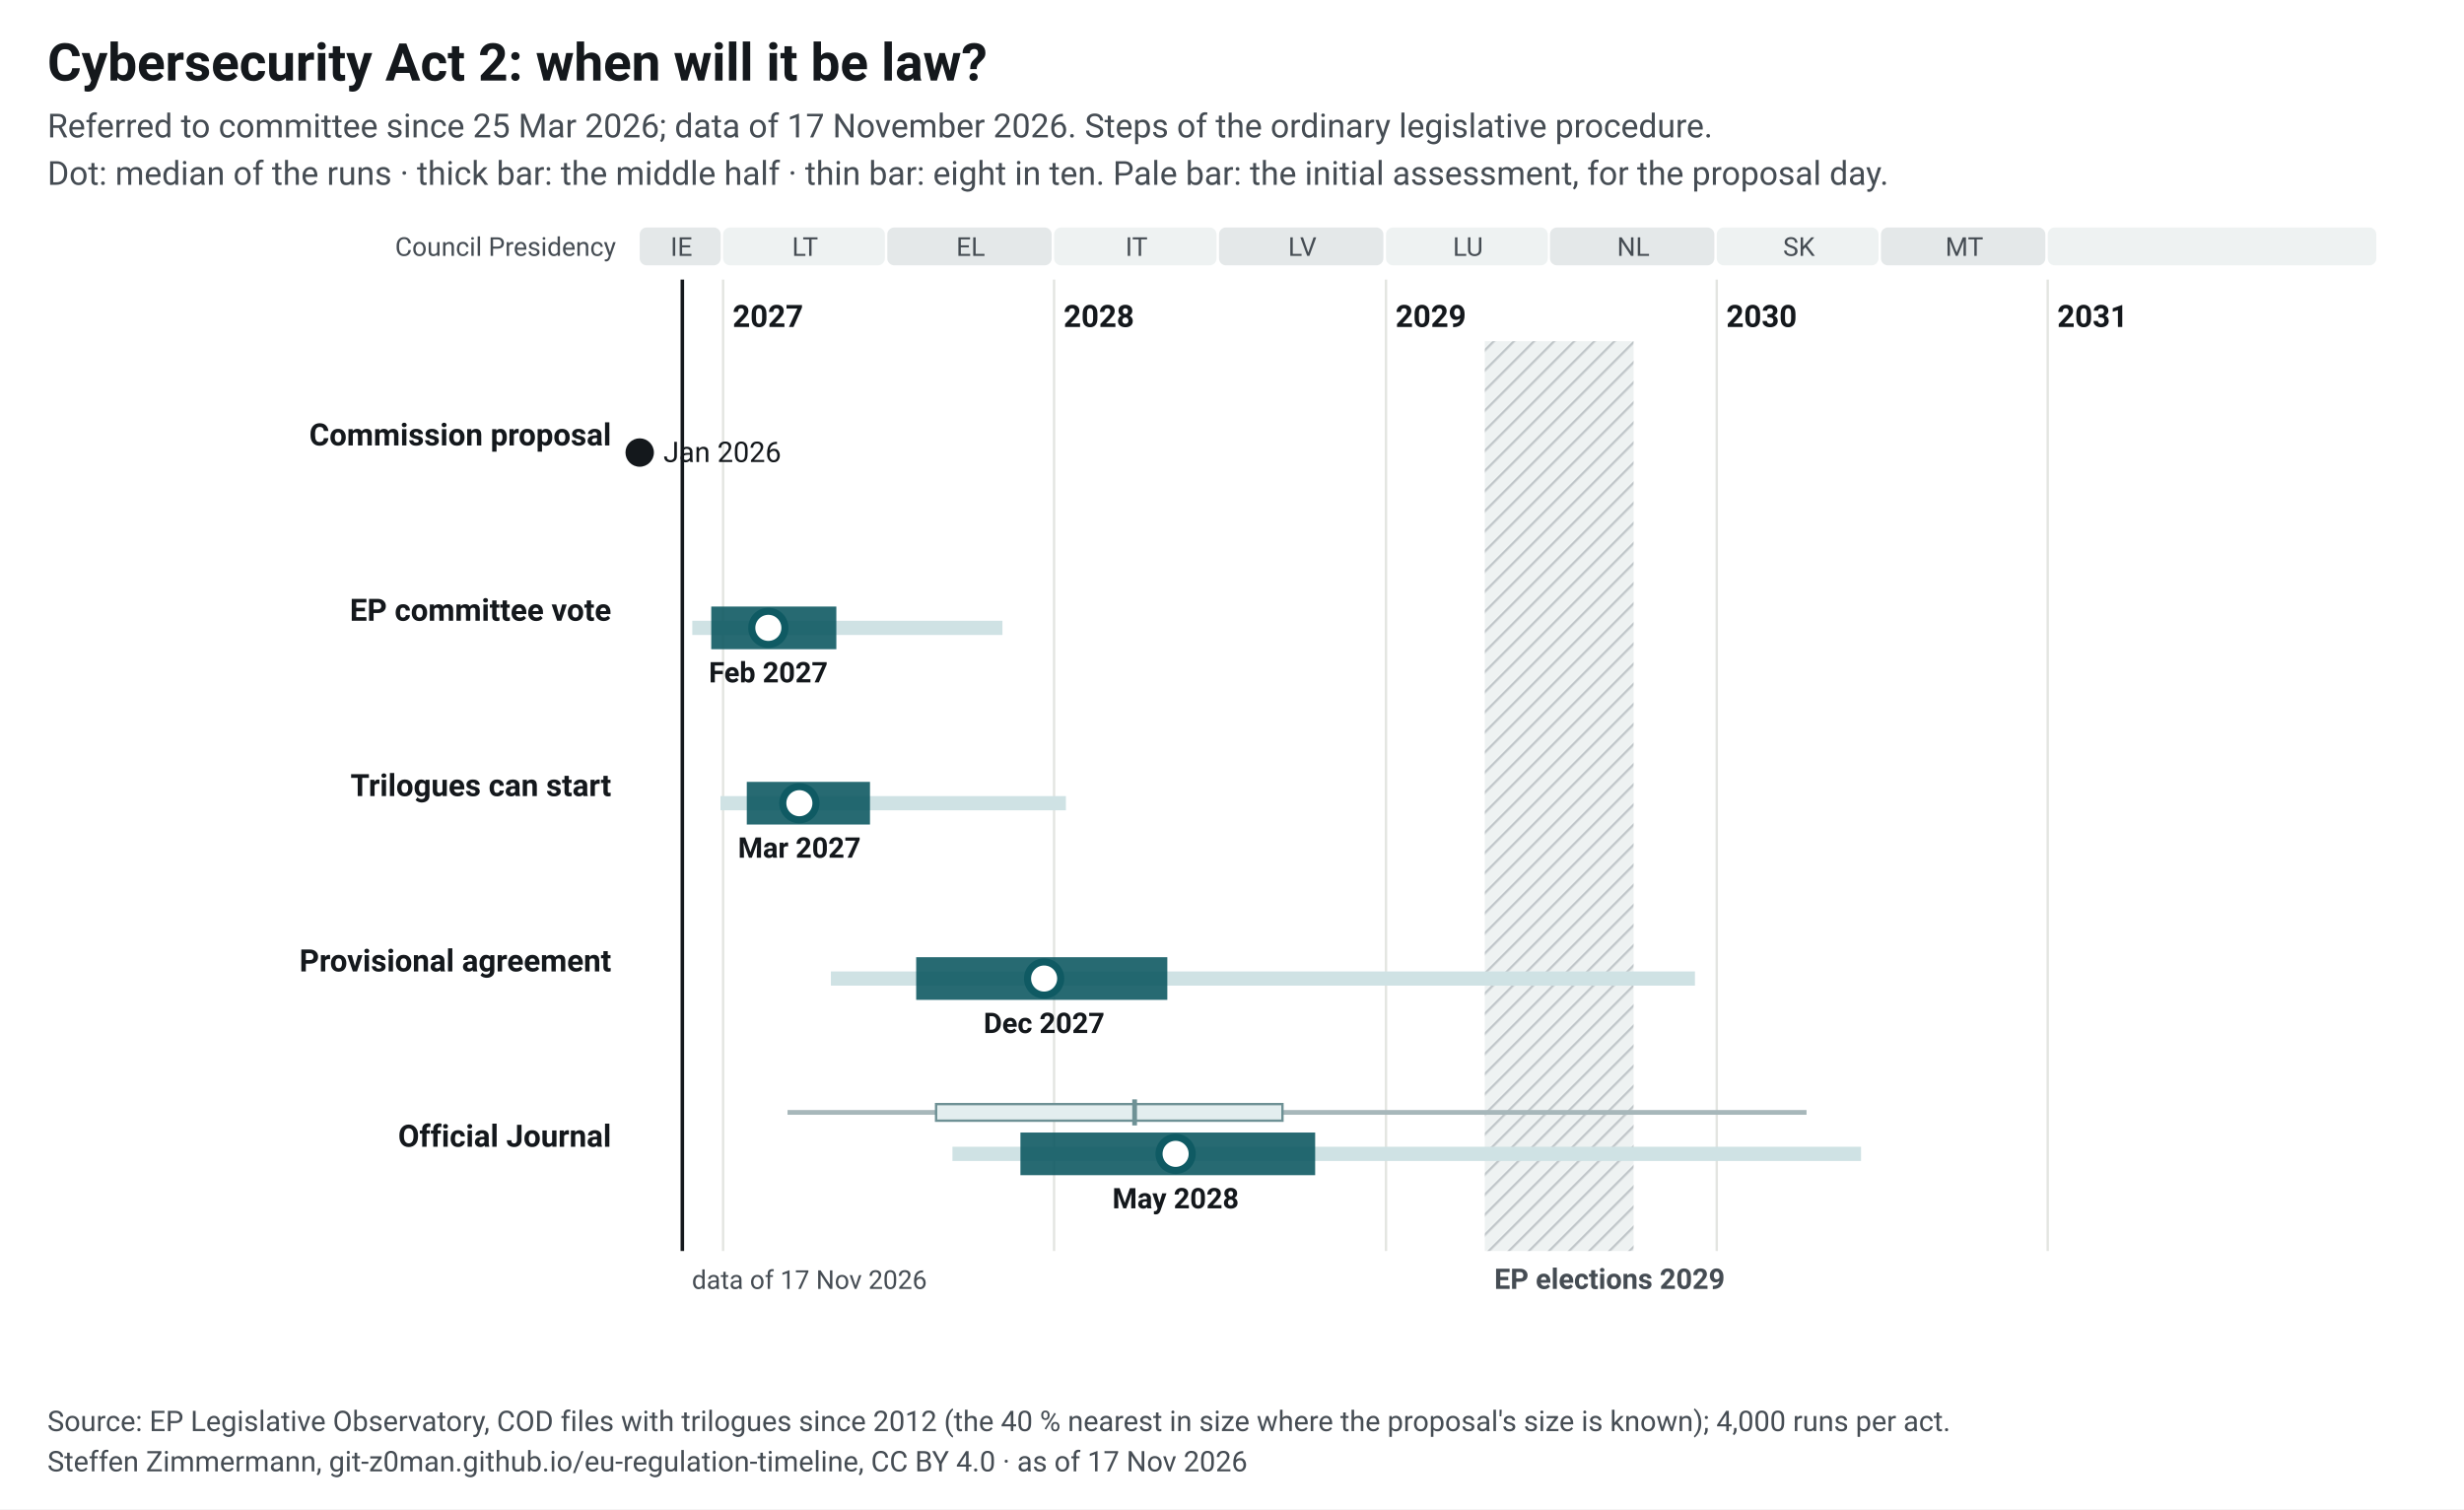
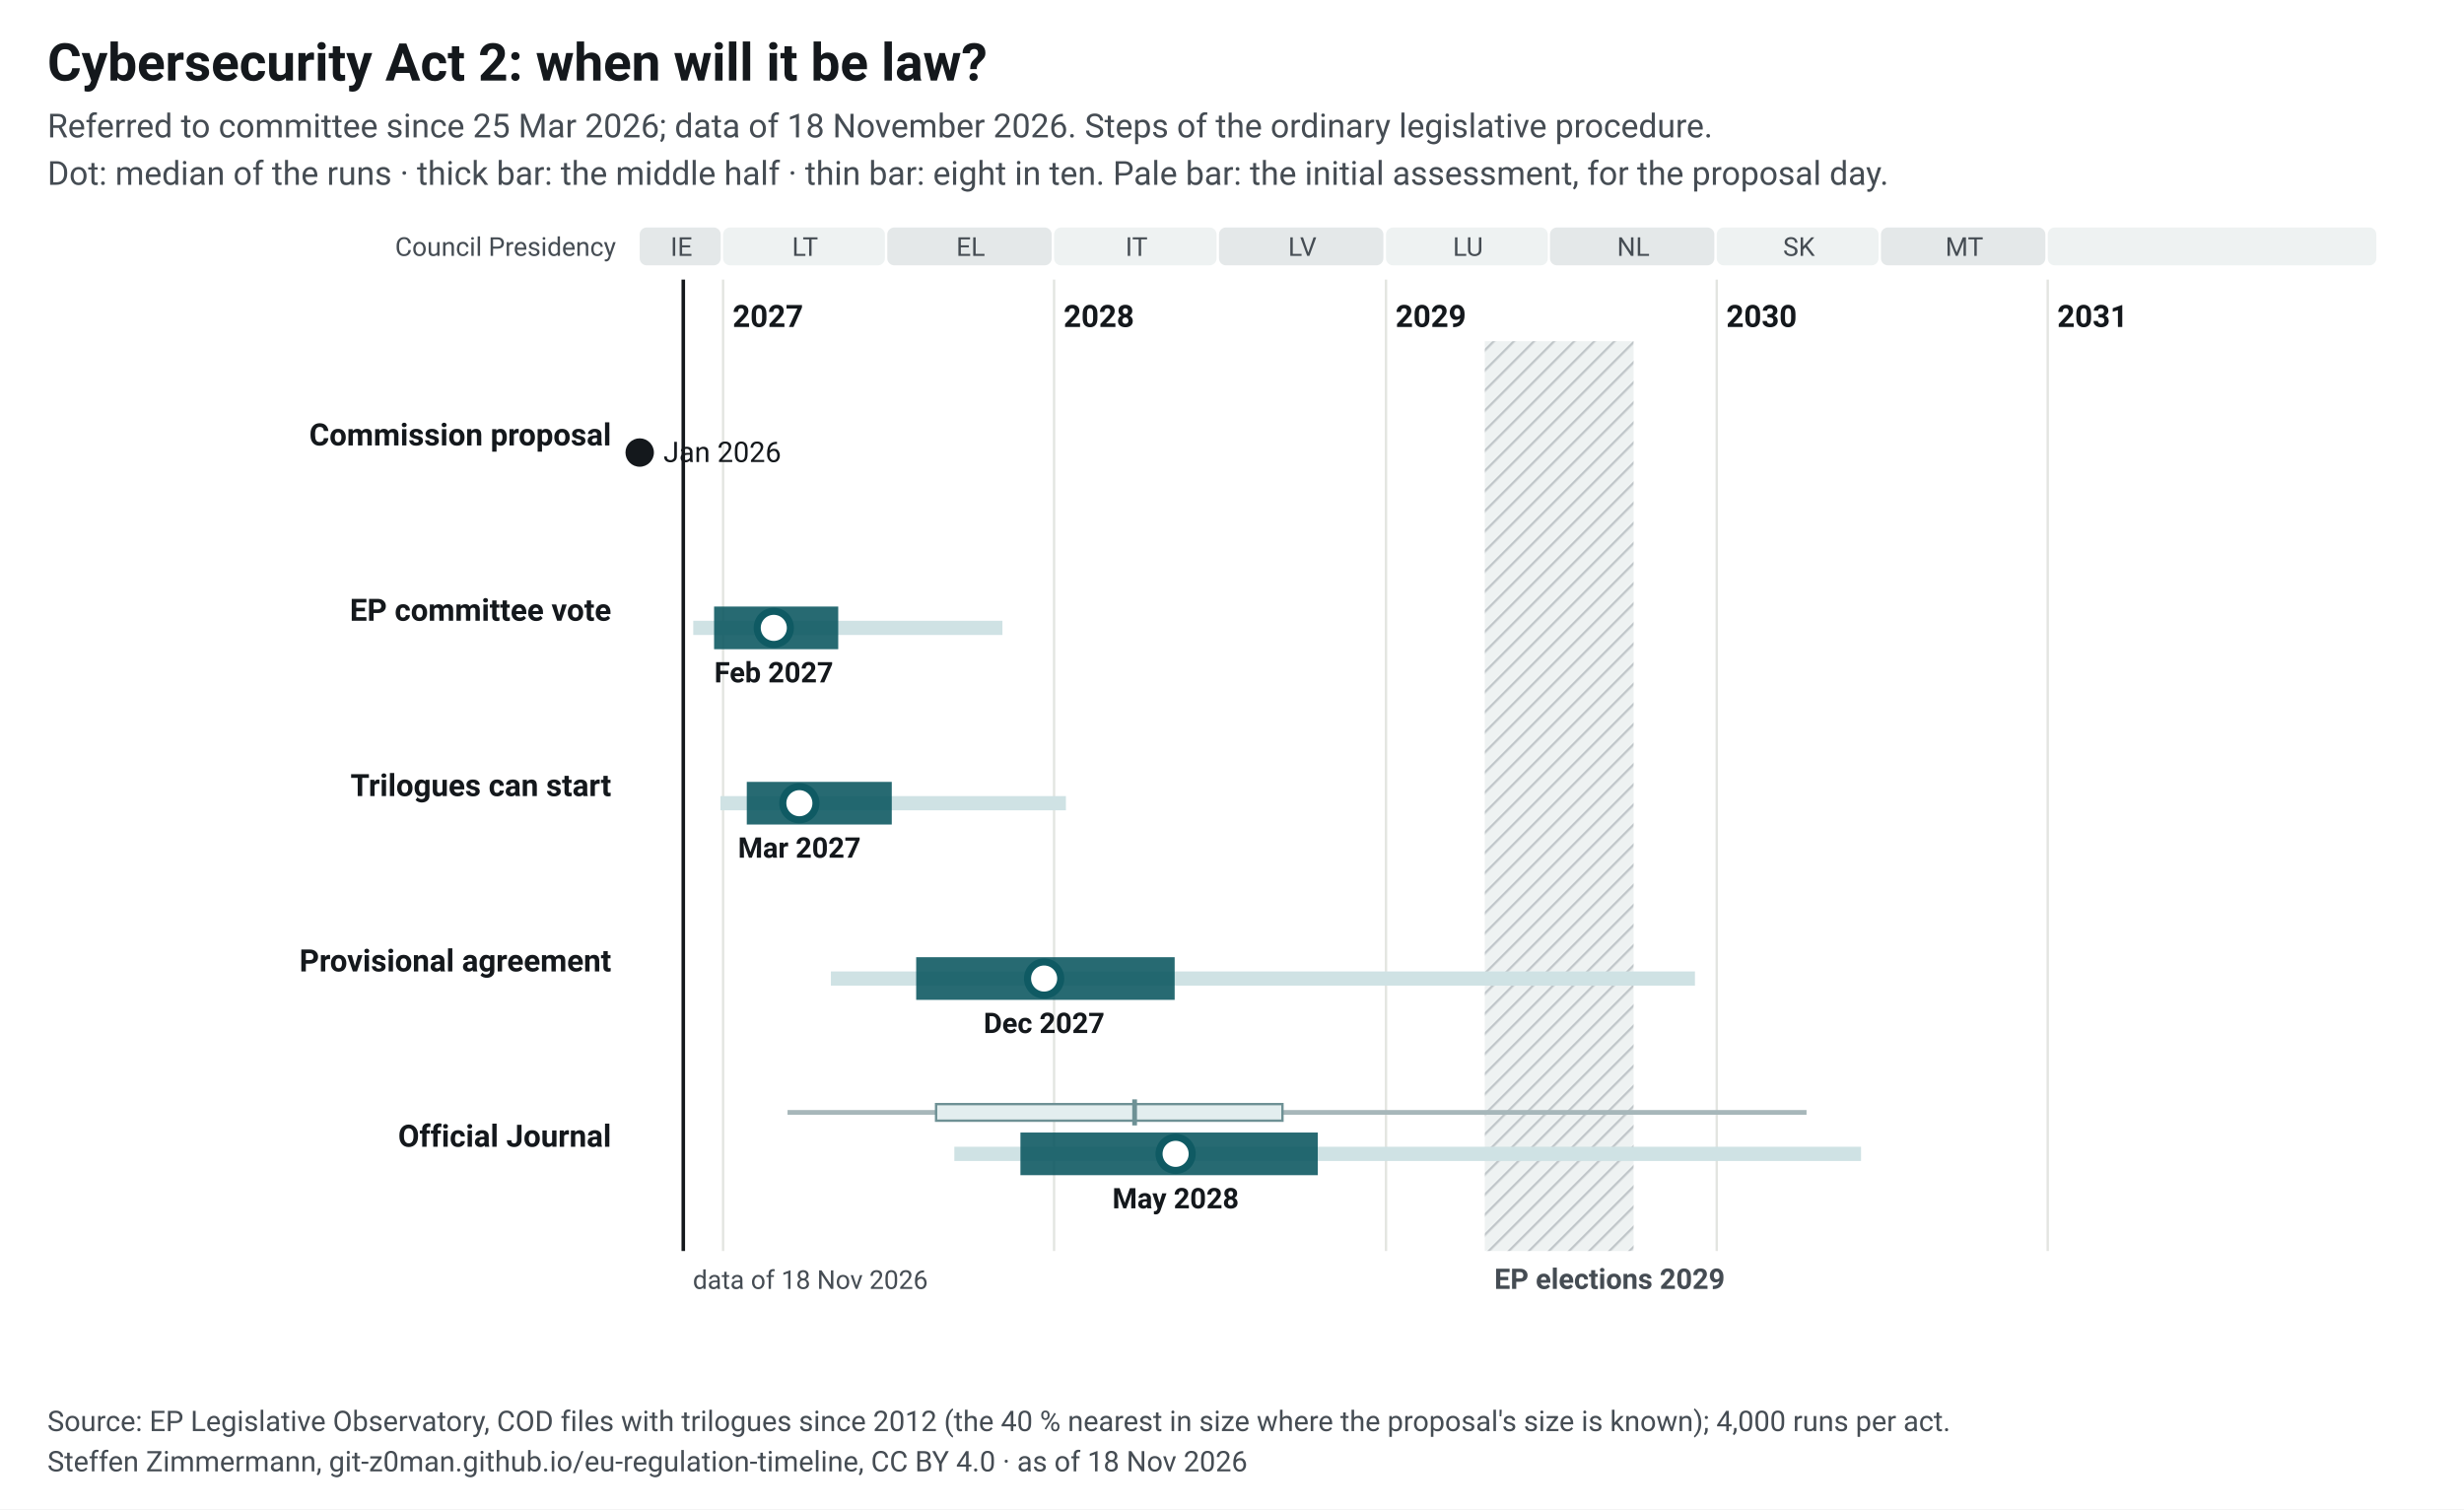
<svg xmlns="http://www.w3.org/2000/svg" width="1040" height="637" viewBox="0 0 1040 637" font-family="&quot;Source Sans 3&quot;, system-ui, -apple-system, Segoe UI, Roboto, Arial, sans-serif" font-size="13">
  <style>.ink{fill:#14181c}.mu{fill:#454c53}.gr{stroke:#e3e5e1;stroke-width:1}.pa{fill:#eef2f2}.pb{fill:#e4e8e9}.hb{fill:#eef2f2}.hl{stroke:#c3c9cc}.wt{fill:#454c53}.pt{fill:#14181c;paint-order:stroke;stroke:#fff;stroke-width:4px;stroke-linejoin:round}.pl{stroke:#14181c}.td{stroke:#14181c;stroke-width:1.5}.b50{fill:#0f5a63;opacity:.9}.b80{fill:#cfe2e4}.med{fill:#fff;stroke:#0f5a63}.fx{fill:#14181c}.ini{fill:#e3eeef;stroke:#6e9195;stroke-width:1}.ini80{fill:#a7b7ba}.inim{stroke:#6e9195;stroke-width:2}.c1{stroke:#0f5a63}.c2{stroke:#454c53;stroke-dasharray:7 4}a text{fill:#0f5a63}.nl-pending{fill:#0f5a63}.nl-adopted{fill:#5b646b}.nl-plan{fill:#fff;stroke:#14181c}.nl-open{fill:none;stroke:#14181c}.nl-q{fill:#14181c}.nl-row{stroke:#e3e5e1;stroke-width:.6}.nl-g-announced{fill:#f1f2f3}.nl-g-pending{fill:#e3eeef}.nl-g-adopted{fill:#eef2f2}</style>
  <rect width="1040" height="637" fill="#fff" />
  <text x="20" y="34" font-size="22" font-weight="700" class="ink">Cybersecurity Act 2: when will it be law?</text>
-   <text x="20" y="58" font-size="14" class="mu">Referred to committee since 25 Mar 2026; data of 17 November 2026. Steps of the ordinary legislative procedure.</text>
+   <text x="20" y="58" font-size="14" class="mu">Referred to committee since 25 Mar 2026; data of 18 November 2026. Steps of the ordinary legislative procedure.</text>
  <text x="20" y="78" font-size="14" class="mu">Dot: median of the runs · thick bar: the middle half · thin bar: eight in ten. Pale bar: the initial assessment, for the proposal day.</text>
  <g transform="translate(20,92)">
    <defs>
      <pattern id="hatch-40" width="6" height="6" patternUnits="userSpaceOnUse" patternTransform="rotate(45)">
        <rect width="6" height="6" class="hb" />
        <line x1="0" y1="0" x2="0" y2="6" class="hl" stroke-width="2" />
      </pattern>
    </defs>
    <rect x="250.0" y="4" width="34.2" height="16" rx="3" class="pb" data-tip="Council Presidency: IE, Jul 2026 to Dec 2026" />
    <text x="267.6" y="16" text-anchor="middle" font-size="11" class="mu">IE</text>
    <rect x="285.2" y="4" width="68.3" height="16" rx="3" class="pa" data-tip="Council Presidency: LT, Jan 2027 to Jun 2027" />
    <text x="319.8" y="16" text-anchor="middle" font-size="11" class="mu">LT</text>
    <rect x="354.5" y="4" width="69.4" height="16" rx="3" class="pb" data-tip="Council Presidency: EL, Jul 2027 to Dec 2027" />
    <text x="389.7" y="16" text-anchor="middle" font-size="11" class="mu">EL</text>
    <rect x="424.9" y="4" width="68.6" height="16" rx="3" class="pa" data-tip="Council Presidency: IT, Jan 2028 to Jun 2028" />
    <text x="459.7" y="16" text-anchor="middle" font-size="11" class="mu">IT</text>
    <rect x="494.5" y="4" width="69.4" height="16" rx="3" class="pb" data-tip="Council Presidency: LV, Jul 2028 to Dec 2028" />
    <text x="529.7" y="16" text-anchor="middle" font-size="11" class="mu">LV</text>
    <rect x="565.0" y="4" width="68.3" height="16" rx="3" class="pa" data-tip="Council Presidency: LU, Jan 2029 to Jun 2029" />
    <text x="599.6" y="16" text-anchor="middle" font-size="11" class="mu">LU</text>
    <rect x="634.2" y="4" width="69.4" height="16" rx="3" class="pb" data-tip="Council Presidency: NL, Jul 2029 to Dec 2029" />
    <text x="669.4" y="16" text-anchor="middle" font-size="11" class="mu">NL</text>
    <rect x="704.6" y="4" width="68.3" height="16" rx="3" class="pa" data-tip="Council Presidency: SK, Jan 2030 to Jun 2030" />
    <text x="739.3" y="16" text-anchor="middle" font-size="11" class="mu">SK</text>
    <rect x="773.9" y="4" width="69.4" height="16" rx="3" class="pb" data-tip="Council Presidency: MT, Jul 2030 to Dec 2030" />
    <text x="809.1" y="16" text-anchor="middle" font-size="11" class="mu">MT</text>
    <rect x="844.3" y="4" width="138.7" height="16" rx="3" class="pa" data-tip="Council Presidency: not decided, Jan 2031 to Dec 2031" />
    <text x="914.2" y="16" text-anchor="middle" font-size="11" class="mu" />
    <line x1="285.2" y1="26" x2="285.2" y2="436" class="gr" />
    <text x="289.2" y="46" font-weight="600" class="ink">2027</text>
    <line x1="424.9" y1="26" x2="424.9" y2="436" class="gr" />
    <text x="428.9" y="46" font-weight="600" class="ink">2028</text>
    <line x1="565.0" y1="26" x2="565.0" y2="436" class="gr" />
    <text x="569.0" y="46" font-weight="600" class="ink">2029</text>
    <line x1="704.6" y1="26" x2="704.6" y2="436" class="gr" />
    <text x="708.6" y="46" font-weight="600" class="ink">2030</text>
    <line x1="844.3" y1="26" x2="844.3" y2="436" class="gr" />
    <text x="848.3" y="46" font-weight="600" class="ink">2031</text>
    <rect x="606.7" y="52" width="62.8" height="384" fill="url(#hatch-40)" data-tip="European elections 2029: Parliament does no legislative work from its last session in April until the new committees vote again in October (assumption, as in 2024; the dates are not set yet)." />
    <text x="610.7" y="452" font-size="12" font-weight="600" class="wt">EP elections 2029</text>
    <text x="240" y="16" text-anchor="end" font-size="11" class="mu">Council Presidency</text>
-     <line x1="268.0" y1="26" x2="268.0" y2="436" class="td" />
-     <text x="272.0" y="452" font-size="11" class="mu">data of 17 Nov 2026</text>
+     <line x1="268.4" y1="26" x2="268.4" y2="436" class="td" />
+     <text x="272.4" y="452" font-size="11" class="mu">data of 18 Nov 2026</text>
    <text x="238" y="96.0" text-anchor="end" font-weight="600" class="ink lnk">Commission proposal</text>
    <circle cx="250.0" cy="99.0" r="6" class="fx" data-tip="Commission proposal: 20 Jan 2026" />
    <text x="260.0" y="103.0" font-size="12" class="ink">Jan 2026</text>
    <text x="238" y="170.0" text-anchor="end" font-weight="600" class="ink lnk">EP committee vote</text>
-     <rect x="272.2" y="170.0" width="130.9" height="6" class="b80" data-tip="EP committee vote: median Feb 2027; half of the runs Dec 2026 to May 2027; eight in ten Nov 2026 to Nov 2027" />
-     <rect x="280.2" y="164.0" width="52.8" height="18" class="b50" data-tip="EP committee vote: median Feb 2027; half of the runs Dec 2026 to May 2027; eight in ten Nov 2026 to Nov 2027" />
-     <circle cx="304.3" cy="173.0" r="7" class="med" stroke-width="3" data-tip="EP committee vote: median Feb 2027; half of the runs Dec 2026 to May 2027; eight in ten Nov 2026 to Nov 2027" />
-     <text x="304.3" y="196.0" text-anchor="middle" font-size="12" font-weight="600" class="ink">Feb 2027</text>
+     <rect x="272.6" y="170.0" width="130.5" height="6" class="b80" data-tip="EP committee vote: median Feb 2027; half of the runs Dec 2026 to May 2027; eight in ten Nov 2026 to Nov 2027" />
+     <rect x="281.4" y="164.0" width="52.4" height="18" class="b50" data-tip="EP committee vote: median Feb 2027; half of the runs Dec 2026 to May 2027; eight in ten Nov 2026 to Nov 2027" />
+     <circle cx="306.6" cy="173.0" r="7" class="med" stroke-width="3" data-tip="EP committee vote: median Feb 2027; half of the runs Dec 2026 to May 2027; eight in ten Nov 2026 to Nov 2027" />
+     <text x="306.6" y="196.0" text-anchor="middle" font-size="12" font-weight="600" class="ink">Feb 2027</text>
    <text x="238" y="244.0" text-anchor="end" font-weight="600" class="ink lnk">Trilogues can start</text>
-     <rect x="284.1" y="244.0" width="145.8" height="6" class="b80" data-tip="Trilogues can start: median Mar 2027; half of the runs Jan 2027 to Jun 2027; eight in ten Dec 2026 to Jan 2028" />
-     <rect x="295.2" y="238.0" width="52.0" height="18" class="b50" data-tip="Trilogues can start: median Mar 2027; half of the runs Jan 2027 to Jun 2027; eight in ten Dec 2026 to Jan 2028" />
-     <circle cx="317.4" cy="247.0" r="7" class="med" stroke-width="3" data-tip="Trilogues can start: median Mar 2027; half of the runs Jan 2027 to Jun 2027; eight in ten Dec 2026 to Jan 2028" />
+     <rect x="284.1" y="244.0" width="145.8" height="6" class="b80" data-tip="Trilogues can start: median Mar 2027; half of the runs Jan 2027 to Jul 2027; eight in ten Dec 2026 to Jan 2028" />
+     <rect x="295.2" y="238.0" width="61.2" height="18" class="b50" data-tip="Trilogues can start: median Mar 2027; half of the runs Jan 2027 to Jul 2027; eight in ten Dec 2026 to Jan 2028" />
+     <circle cx="317.4" cy="247.0" r="7" class="med" stroke-width="3" data-tip="Trilogues can start: median Mar 2027; half of the runs Jan 2027 to Jul 2027; eight in ten Dec 2026 to Jan 2028" />
    <text x="317.4" y="270.0" text-anchor="middle" font-size="12" font-weight="600" class="ink">Mar 2027</text>
    <text x="238" y="318.0" text-anchor="end" font-weight="600" class="ink lnk">Provisional agreement</text>
    <rect x="330.7" y="318.0" width="364.7" height="6" class="b80" data-tip="Provisional agreement: median Dec 2027; half of the runs Aug 2027 to May 2028; eight in ten Apr 2027 to Dec 2029" />
-     <rect x="366.7" y="312.0" width="106.0" height="18" class="b50" data-tip="Provisional agreement: median Dec 2027; half of the runs Aug 2027 to May 2028; eight in ten Apr 2027 to Dec 2029" />
+     <rect x="366.7" y="312.0" width="109.1" height="18" class="b50" data-tip="Provisional agreement: median Dec 2027; half of the runs Aug 2027 to May 2028; eight in ten Apr 2027 to Dec 2029" />
    <circle cx="420.7" cy="321.0" r="7" class="med" stroke-width="3" data-tip="Provisional agreement: median Dec 2027; half of the runs Aug 2027 to May 2028; eight in ten Apr 2027 to Dec 2029" />
    <text x="420.7" y="344.0" text-anchor="middle" font-size="12" font-weight="600" class="ink">Dec 2027</text>
    <text x="238" y="392.0" text-anchor="end" font-weight="600" class="ink lnk">Official Journal</text>
    <rect x="312.4" y="376.5" width="430.1" height="2" class="ini80" data-tip="Initial assessment, forecast for the proposal day (20 Jan 2026): Official Journal: median Mar 2028; half of the runs Aug 2027 to Sep 2028; eight in ten Mar 2027 to Apr 2030" />
    <rect x="375.1" y="374.0" width="146.2" height="7" class="ini" data-tip="Initial assessment, forecast for the proposal day (20 Jan 2026): Official Journal: median Mar 2028; half of the runs Aug 2027 to Sep 2028; eight in ten Mar 2027 to Apr 2030" />
    <line x1="458.9" y1="372.0" x2="458.9" y2="383.0" class="inim" data-tip="Initial assessment, forecast for the proposal day (20 Jan 2026): Official Journal: median Mar 2028; half of the runs Aug 2027 to Sep 2028; eight in ten Mar 2027 to Apr 2030" />
-     <rect x="382.0" y="392.0" width="383.5" height="6" class="b80" data-tip="Official Journal: median May 2028; half of the runs Nov 2027 to Oct 2028; eight in ten Sep 2027 to Jun 2030" />
-     <rect x="410.7" y="386.0" width="124.4" height="18" class="b50" data-tip="Official Journal: median May 2028; half of the runs Nov 2027 to Oct 2028; eight in ten Sep 2027 to Jun 2030" />
+     <rect x="382.8" y="392.0" width="382.7" height="6" class="b80" data-tip="Official Journal: median May 2028; half of the runs Nov 2027 to Oct 2028; eight in ten Sep 2027 to Jun 2030" />
+     <rect x="410.7" y="386.0" width="125.5" height="18" class="b50" data-tip="Official Journal: median May 2028; half of the runs Nov 2027 to Oct 2028; eight in ten Sep 2027 to Jun 2030" />
    <circle cx="476.2" cy="395.0" r="7" class="med" stroke-width="3" data-tip="Official Journal: median May 2028; half of the runs Nov 2027 to Oct 2028; eight in ten Sep 2027 to Jun 2030" />
    <text x="476.2" y="418.0" text-anchor="middle" font-size="12" font-weight="600" class="ink">May 2028</text>
  </g>
  <text x="20" y="604" font-size="12" class="mu">Source: EP Legislative Observatory, COD files with trilogues since 2012 (the 40 % nearest in size where the proposal's size is known); 4,000 runs per act.</text>
-   <text x="20" y="621" font-size="12" class="mu">Steffen Zimmermann, git-z0man.github.io/eu-regulation-timeline, CC BY 4.0 · as of 17 Nov 2026</text>
+   <text x="20" y="621" font-size="12" class="mu">Steffen Zimmermann, git-z0man.github.io/eu-regulation-timeline, CC BY 4.0 · as of 18 Nov 2026</text>
</svg>
